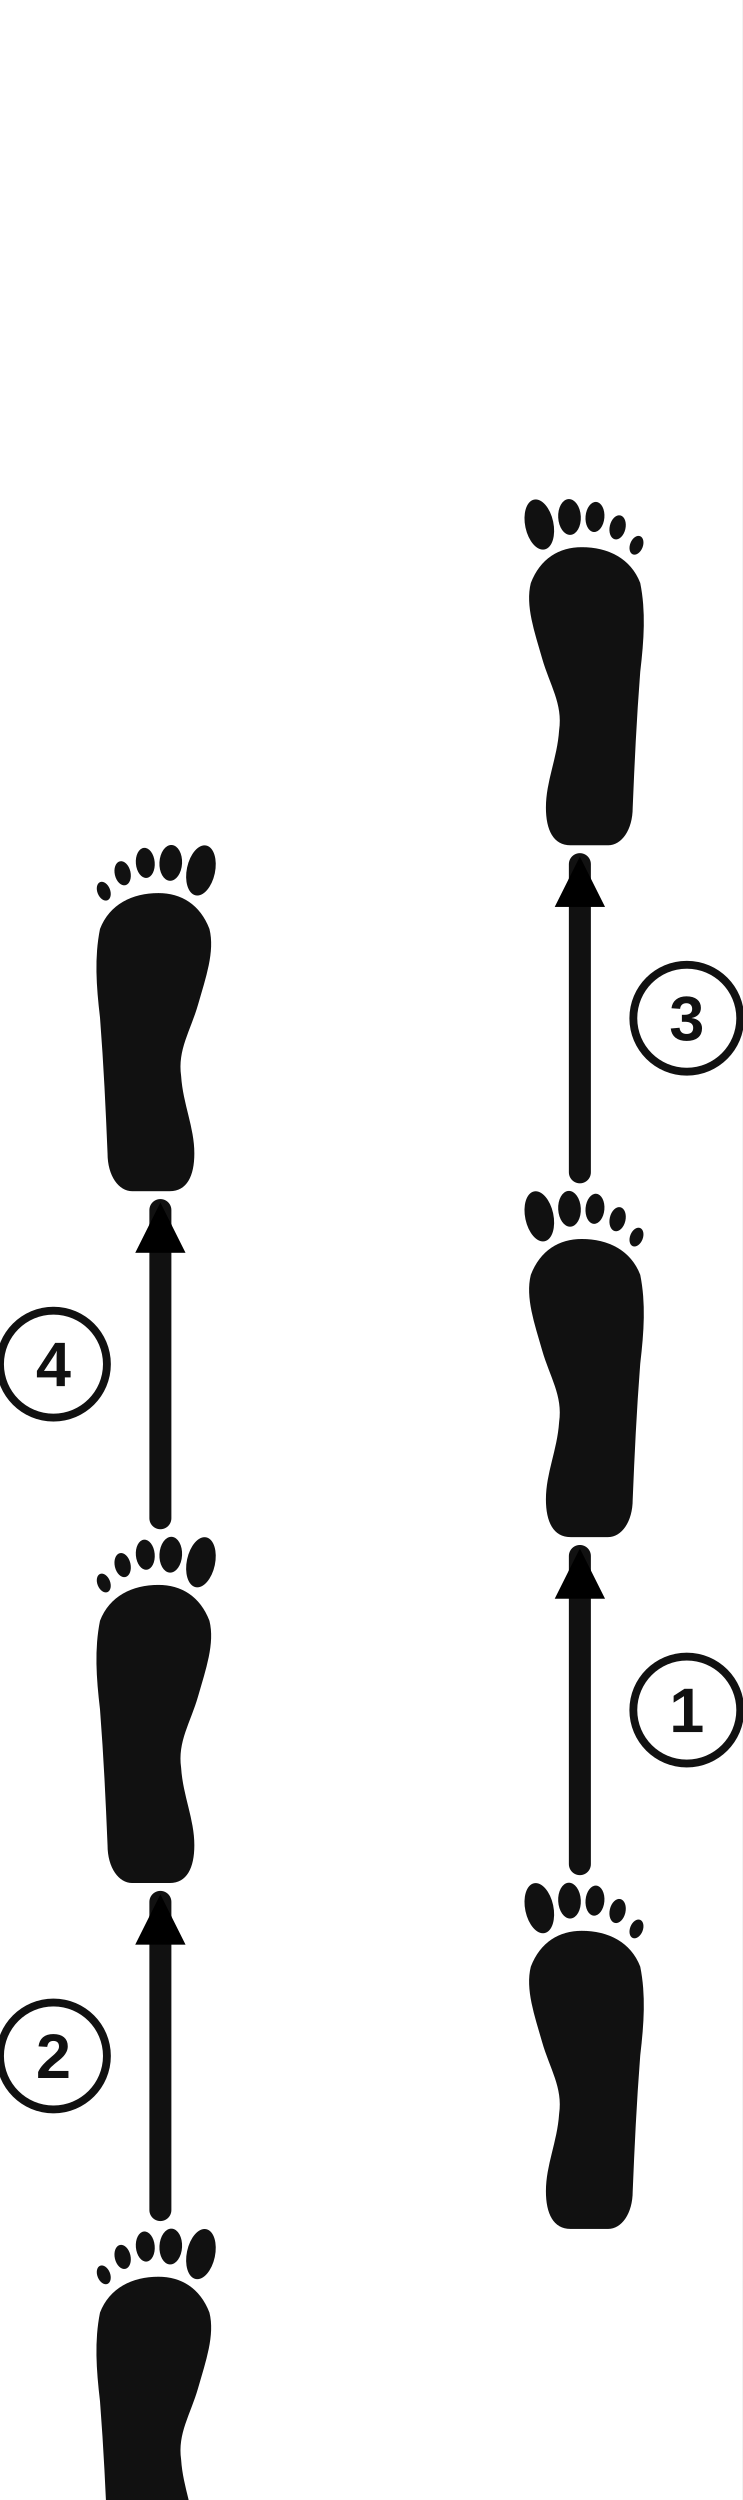
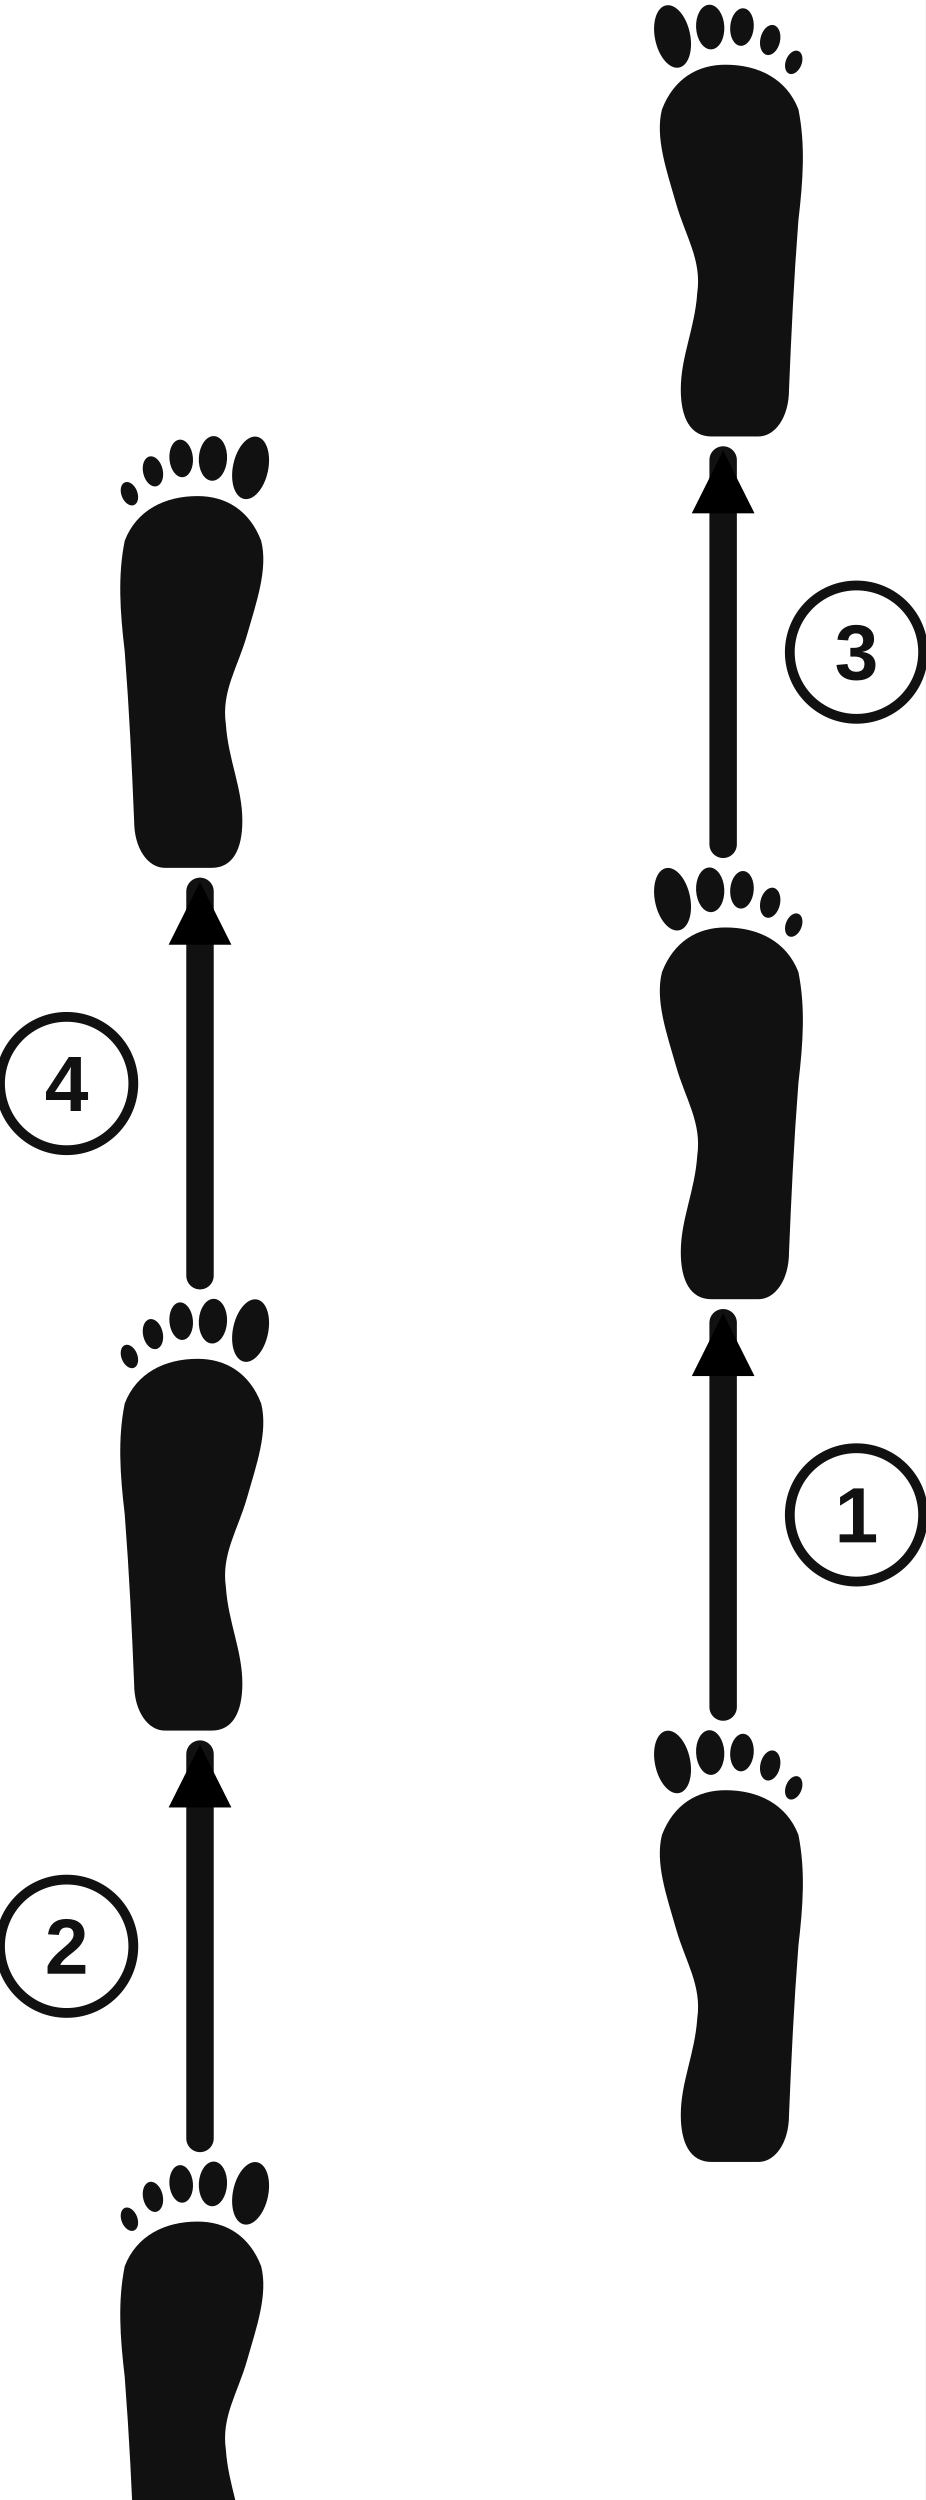
- <svg xmlns="http://www.w3.org/2000/svg" viewBox="0 0 236 795" role="img" aria-label="Okuri-ashi forward: right foot steps forward (movements 1 and 3) while left foot follows (movements 2 and 4)">
+ <svg xmlns="http://www.w3.org/2000/svg" viewBox="0.0 157.5 236.0 637.5" role="img" aria-label="Okuri-ashi forward: right foot steps forward (movements 1 and 3) while left foot follows (movements 2 and 4)">
  <defs>
    <g id="foot-r">
      <path d="M 45 224                C 36 224 32 216 32 204                C 32 190 38 178 39 163                C 41 149 34 139 30 125                C 26 111 21 97 24 85                C 29 72 39 66 51 66                C 65 66 77 72 82 85                C 85 100 84 115 82 132                C 80 158 79 180 78 204                C 78 216 72 224 65 224                Z" />
      <ellipse cx="28.5" cy="54" rx="7.5" ry="13.5" transform="rotate(-12 28.5 54)" />
      <ellipse cx="44.5" cy="50" rx="6" ry="9.5" transform="rotate(-3 44.5 50)" />
      <ellipse cx="58" cy="50" rx="5" ry="8" transform="rotate(5 58 50)" />
      <ellipse cx="70" cy="55.5" rx="4.2" ry="6.5" transform="rotate(13 70 55.5)" />
      <ellipse cx="80" cy="65" rx="3.4" ry="5.2" transform="rotate(22 80 65)" />
    </g>
    <g id="foot-l">
      <use href="#foot-r" transform="translate(100 0) scale(-1 1)" />
    </g>
    <marker id="ah" viewBox="0 0 10 10" refX="8.5" refY="5" markerWidth="16" markerHeight="16" orient="auto" markerUnits="userSpaceOnUse">
      <path d="M 0 0 L 10 5 L 0 10 Z" />
    </marker>
  </defs>
  <rect width="236" height="795" fill="#ffffff" />
  <use href="#foot-r" fill="#111111" transform="translate(154.4 134.4) scale(0.6)" />
  <use href="#foot-r" fill="#111111" transform="translate(154.4 354.4) scale(0.6)" />
  <use href="#foot-r" fill="#111111" transform="translate(154.4 574.4) scale(0.6)" />
  <use href="#foot-l" fill="#111111" transform="translate(21.0 244.4) scale(0.6)" />
  <use href="#foot-l" fill="#111111" transform="translate(21.0 464.4) scale(0.6)" />
  <use href="#foot-l" fill="#111111" transform="translate(21.0 684.4) scale(0.6)" />
  <g stroke="#111111" stroke-width="7" stroke-linecap="round" fill="none">
    <path d="M 184.4 592.8 L 184.4 494.8" marker-end="url(#ah)" />
    <path d="M 184.4 372.8 L 184.4 274.8" marker-end="url(#ah)" />
    <path d="M 51.0 702.8 L 51.0 604.8" marker-end="url(#ah)" />
    <path d="M 51.0 482.8 L 51.0 384.8" marker-end="url(#ah)" />
  </g>
  <g font-family="Arial, Helvetica, sans-serif" font-size="20" font-weight="bold" text-anchor="middle">
    <circle cx="218.4" cy="543.8" r="17" fill="#ffffff" stroke="#111111" stroke-width="2.5" />
    <text x="218.4" y="543.8" dy="0.35em" fill="#111111">1</text>
    <circle cx="218.4" cy="323.8" r="17" fill="#ffffff" stroke="#111111" stroke-width="2.5" />
    <text x="218.4" y="323.8" dy="0.35em" fill="#111111">3</text>
    <circle cx="17.0" cy="653.8" r="17" fill="#ffffff" stroke="#111111" stroke-width="2.5" />
    <text x="17.0" y="653.8" dy="0.35em" fill="#111111">2</text>
    <circle cx="17.0" cy="433.8" r="17" fill="#ffffff" stroke="#111111" stroke-width="2.5" />
    <text x="17.0" y="433.8" dy="0.35em" fill="#111111">4</text>
  </g>
</svg>
